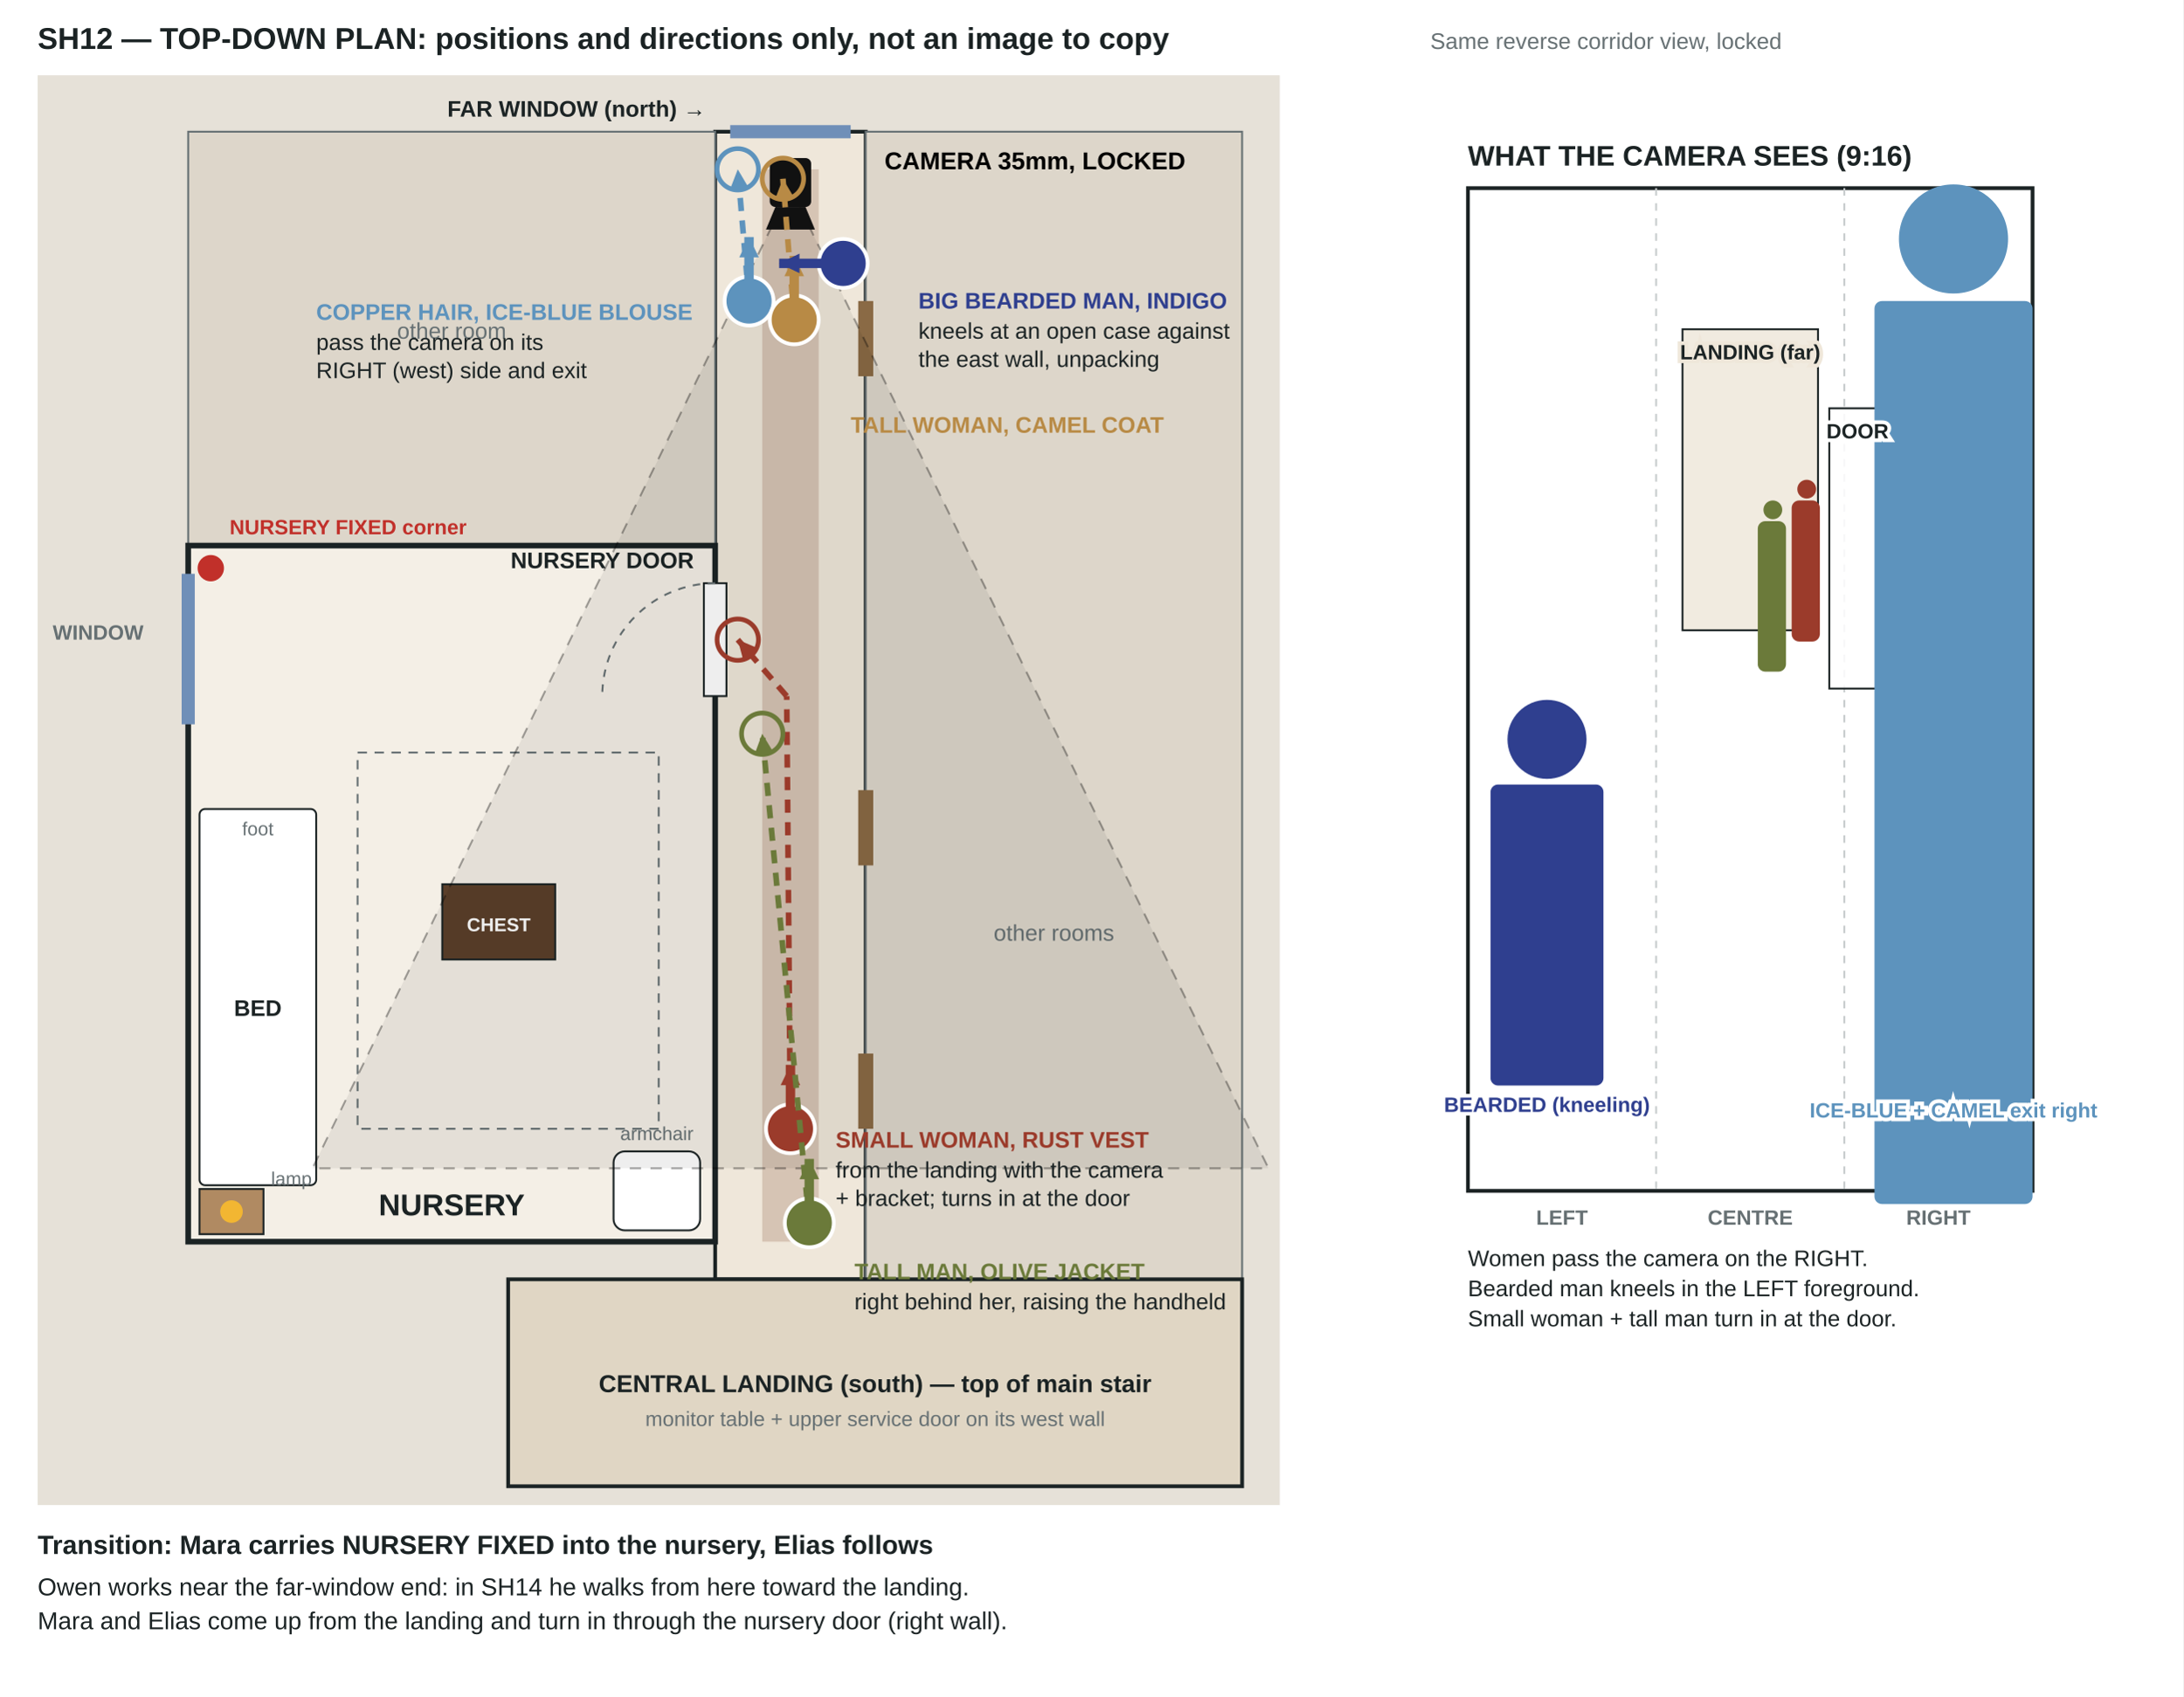
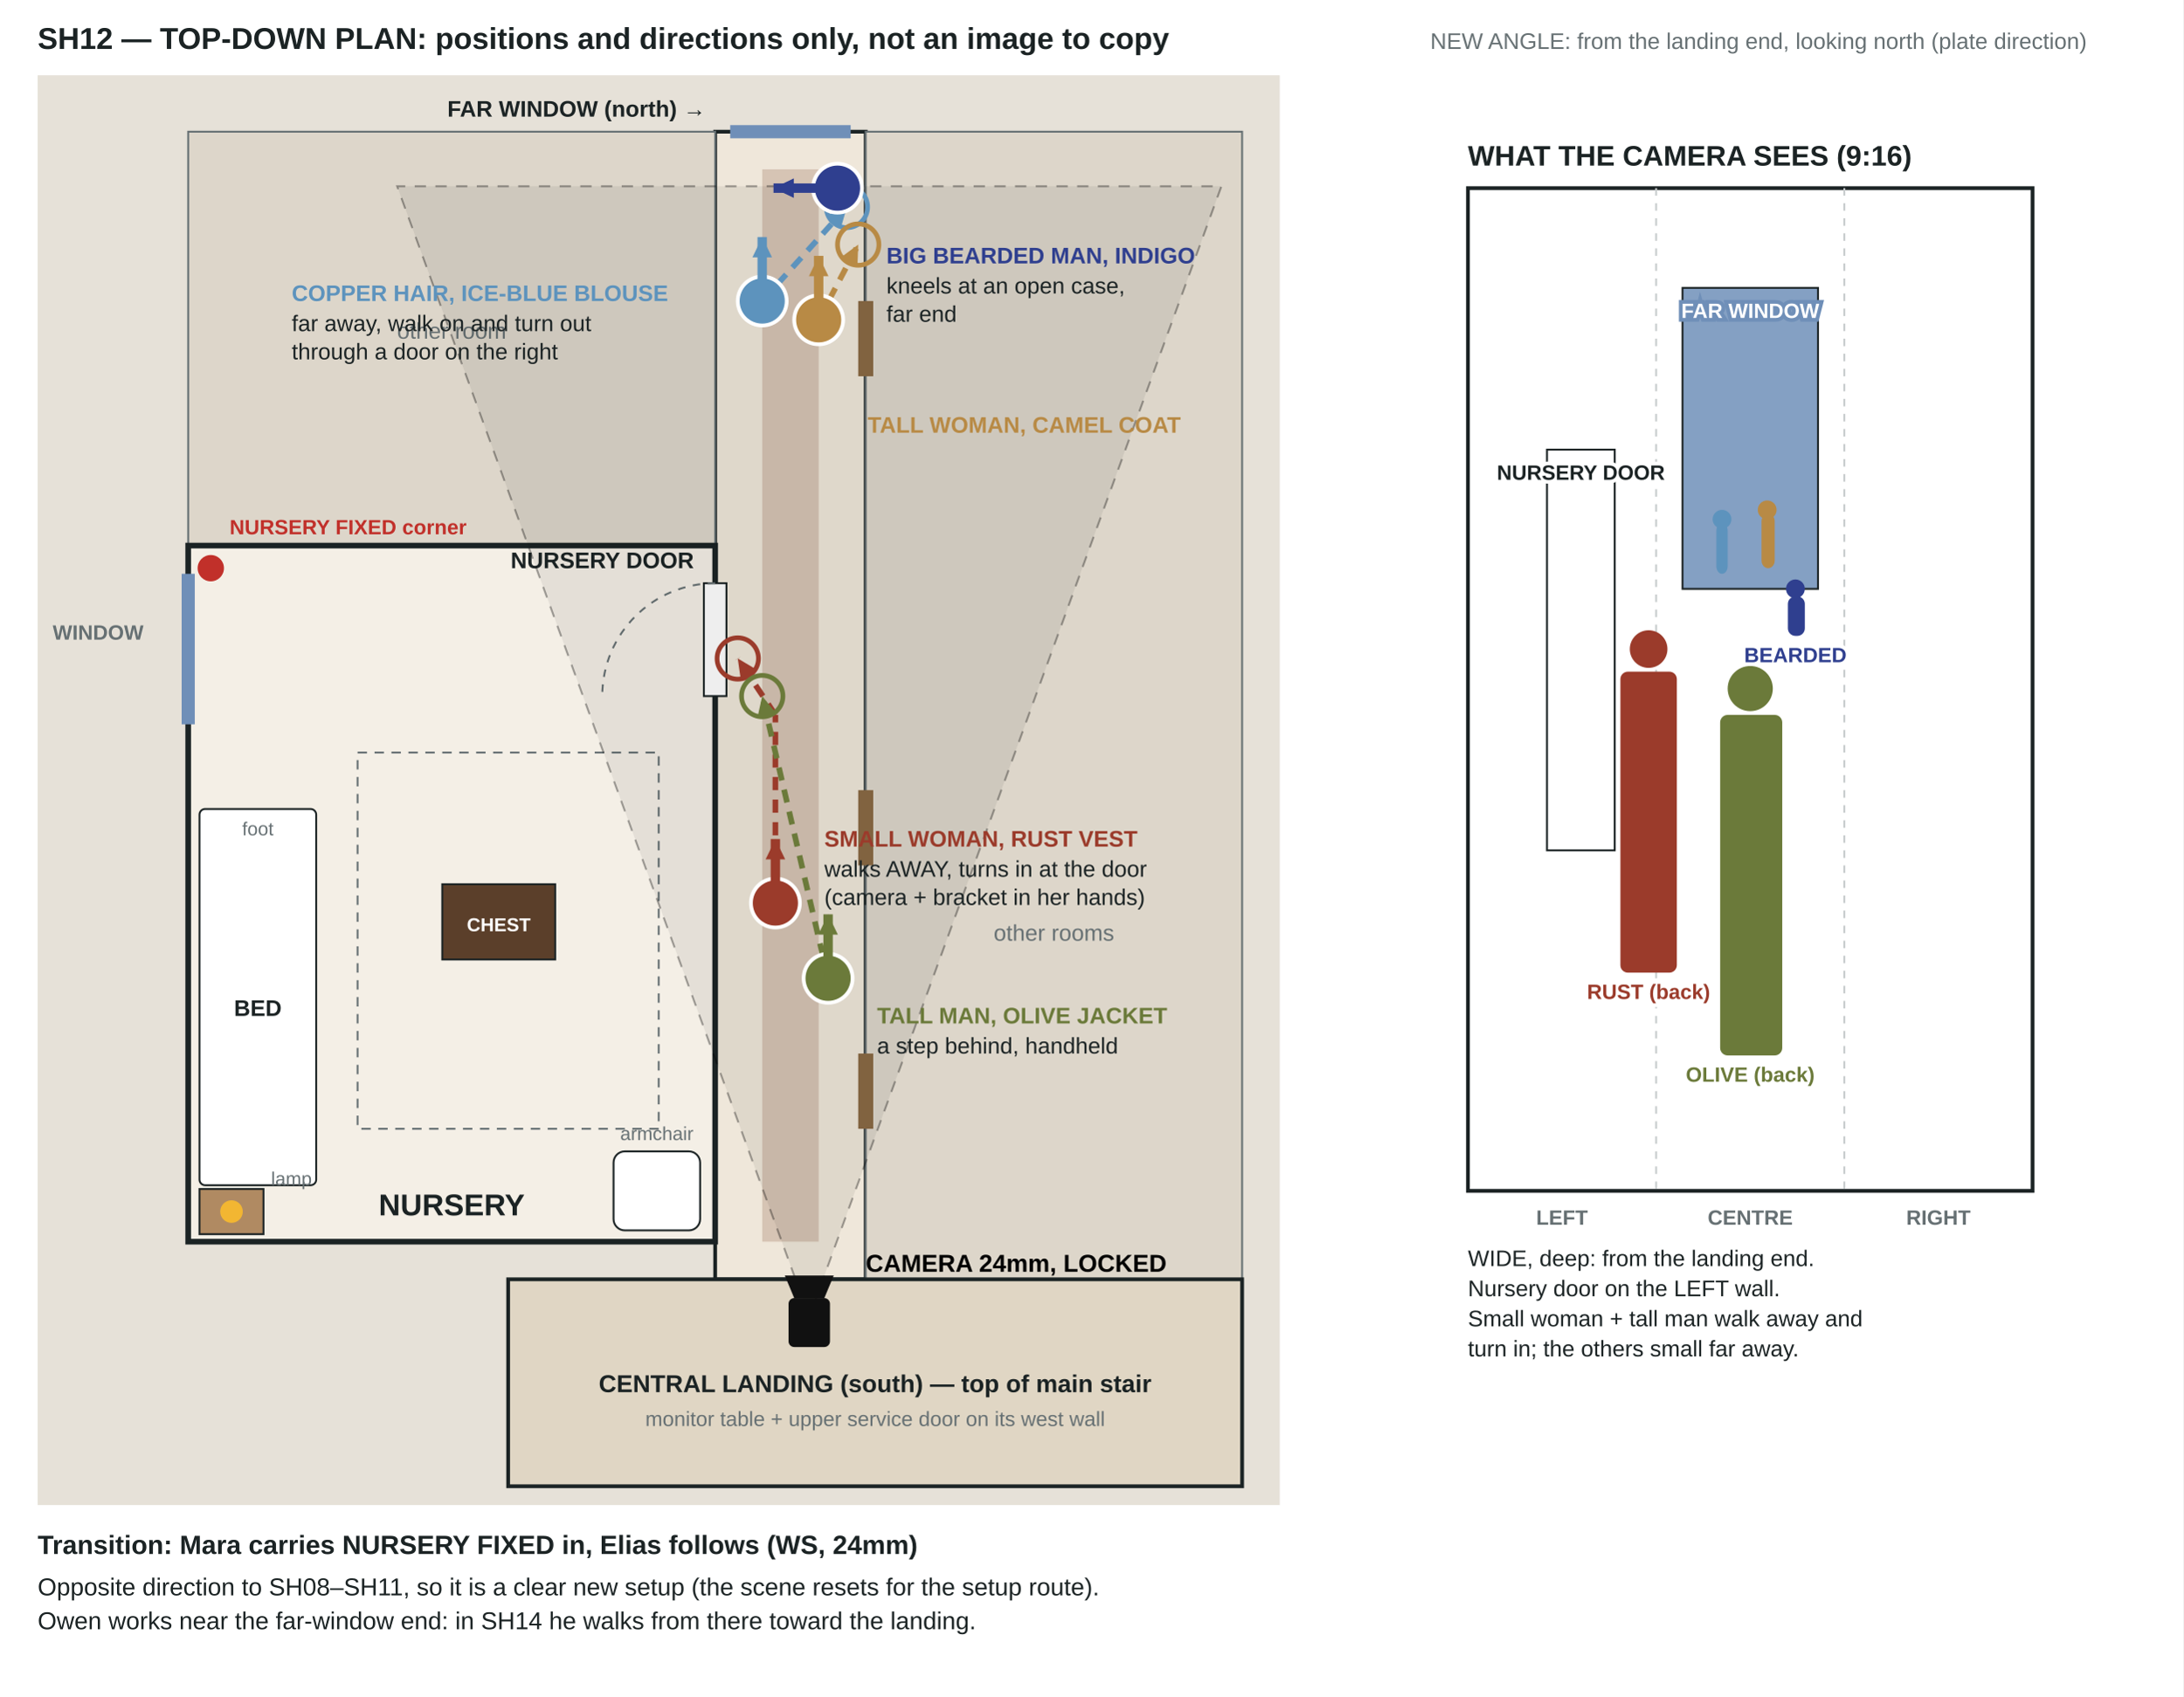
<svg xmlns="http://www.w3.org/2000/svg" width="1160" height="902" viewBox="0 0 1160 902">
  <rect width="100%" height="100%" fill="#ffffff" />
  <g transform="translate(20,40)">
    <rect x="0" y="0" width="660" height="760" fill="#e6e1d8" />
    <rect x="360" y="30" width="80" height="610" fill="#efe7da" stroke="#1b2324" stroke-width="2" />
    <rect x="385" y="50" width="30" height="570" fill="#b99a86" opacity="0.45" />
    <line x1="368" y1="30" x2="432" y2="30" stroke="#6f8fb8" stroke-width="7" />
    <text x="452" y="330" font-size="13" fill="#1b2324" text-anchor="start" font-weight="700" font-family="Arial, Helvetica, sans-serif">UPPER CORRIDOR</text>
    <rect x="440" y="30" width="200" height="610" fill="#ddd6ca" stroke="#667073" />
    <rect x="436" y="120" width="8" height="40" fill="#8a6a45" />
    <rect x="436" y="380" width="8" height="40" fill="#8a6a45" />
    <rect x="436" y="520" width="8" height="40" fill="#8a6a45" />
    <text x="540" y="460" font-size="12" fill="#667073" text-anchor="middle" font-weight="400" font-family="Arial, Helvetica, sans-serif">other rooms</text>
    <rect x="80" y="30" width="280" height="220" fill="#ddd6ca" stroke="#667073" />
    <text x="220" y="140" font-size="12" fill="#667073" text-anchor="middle" font-weight="400" font-family="Arial, Helvetica, sans-serif">other room</text>
    <text x="355" y="22" font-size="12" fill="#1b2324" text-anchor="end" font-weight="700" font-family="Arial, Helvetica, sans-serif">FAR WINDOW (north) →</text>
    <rect x="250" y="640" width="390" height="110" fill="#e0d6c4" stroke="#1b2324" stroke-width="2" />
    <text x="445" y="700" font-size="13" fill="#1b2324" text-anchor="middle" font-weight="700" font-family="Arial, Helvetica, sans-serif">CENTRAL LANDING (south) — top of main stair</text>
    <text x="445" y="718" font-size="11" fill="#667073" text-anchor="middle" font-weight="400" font-family="Arial, Helvetica, sans-serif">monitor table + upper service door on its west wall</text>
    <rect x="80" y="250" width="280" height="370" fill="#f4efe6" stroke="#1b2324" stroke-width="3" />
    <text x="220" y="606" font-size="16" fill="#1b2324" text-anchor="middle" font-weight="700" font-family="Arial, Helvetica, sans-serif">NURSERY</text>
    <line x1="80" y1="265" x2="80" y2="345" stroke="#6f8fb8" stroke-width="7" />
    <text x="8" y="300" font-size="11" fill="#667073" text-anchor="start" font-weight="700" font-family="Arial, Helvetica, sans-serif">WINDOW</text>
    <rect x="354" y="270" width="12" height="60" fill="#ffffff" stroke="#1b2324" />
    <path d="M360 270 A60 60 0 0 0 300 330" fill="none" stroke="#667073" stroke-dasharray="4 4" />
    <text x="300" y="262" font-size="12" fill="#1b2324" text-anchor="middle" font-weight="700" font-family="Arial, Helvetica, sans-serif">NURSERY DOOR</text>
    <rect x="86" y="390" width="62" height="200" rx="3" fill="#ffffff" stroke="#1b2324" />
    <text x="117" y="500" font-size="12" fill="#1b2324" text-anchor="middle" font-weight="700" font-family="Arial, Helvetica, sans-serif">BED</text>
    <text x="117" y="404" font-size="10" fill="#667073" text-anchor="middle" font-weight="400" font-family="Arial, Helvetica, sans-serif">foot</text>
    <rect x="86" y="592" width="34" height="24" fill="#b08a62" stroke="#1b2324" />
    <circle cx="103" cy="604" r="6" fill="#f2b632" />
    <text x="124" y="590" font-size="10" fill="#667073" text-anchor="start" font-weight="400" font-family="Arial, Helvetica, sans-serif">lamp</text>
    <rect x="306" y="572" width="46" height="42" rx="6" fill="#ffffff" stroke="#1b2324" />
    <text x="329" y="566" font-size="10" fill="#667073" text-anchor="middle" font-weight="400" font-family="Arial, Helvetica, sans-serif">armchair</text>
    <rect x="170" y="360" width="160" height="200" fill="none" stroke="#667073" stroke-dasharray="5 4" />
    <rect x="215" y="430" width="60" height="40" fill="#5b3f2a" stroke="#1b2324" />
    <text x="245" y="455" font-size="10" fill="#ffffff" text-anchor="middle" font-weight="700" font-family="Arial, Helvetica, sans-serif">CHEST</text>
    <circle cx="92" cy="262" r="7" fill="#c1302a" />
    <text x="102" y="244" font-size="11" fill="#c1302a" text-anchor="start" font-weight="700" font-family="Arial, Helvetica, sans-serif">NURSERY FIXED corner</text>
-     <polygon points="400,60 654,581 146,581" fill="#000000" fill-opacity="0.07" stroke="#000" stroke-opacity="0.35" stroke-dasharray="6 5" />
-     <g transform="translate(400,60) rotate(90)">
+     <polygon points="410,660 191,59 629,59" fill="#000000" fill-opacity="0.07" stroke="#000" stroke-opacity="0.35" stroke-dasharray="6 5" />
+     <g transform="translate(410,660) rotate(-90)">
      <rect x="-16" y="-11" width="26" height="22" rx="3" fill="#111" />
      <polygon points="10,-8 22,-13 22,13 10,8" fill="#111" />
    </g>
-     <text x="450" y="50" font-size="13" fill="#000" text-anchor="start" font-weight="700" font-family="Arial, Helvetica, sans-serif">CAMERA 35mm, LOCKED</text>
-     <line x1="378" y1="120" x2="372" y2="50" stroke="#5d93bd" stroke-width="3" stroke-dasharray="7 5" />
-     <polygon points="372,50 378.1,60.3 367.7,61.2" fill="#5d93bd" />
-     <circle cx="372" cy="50" r="11" fill="none" stroke="#5d93bd" stroke-width="2.5" />
-     <circle cx="378" cy="120" r="13" fill="#5d93bd" stroke="#fff" stroke-width="2" />
-     <line x1="378" y1="120" x2="378.0" y2="86.0" stroke="#5d93bd" stroke-width="5" />
-     <polygon points="378.0,86.0 383.2,96.8 372.8,96.8" fill="#5d93bd" />
-     <text x="148" y="130" font-size="12" fill="#5d93bd" text-anchor="start" font-weight="700" font-family="Arial, Helvetica, sans-serif">COPPER HAIR, ICE-BLUE BLOUSE</text>
-     <text x="148" y="146" font-size="12" fill="#1b2324" text-anchor="start" font-weight="400" font-family="Arial, Helvetica, sans-serif">pass the camera on its</text>
-     <text x="148" y="161" font-size="12" fill="#1b2324" text-anchor="start" font-weight="400" font-family="Arial, Helvetica, sans-serif">RIGHT (west) side and exit</text>
-     <line x1="402" y1="130" x2="396" y2="55" stroke="#b88a45" stroke-width="3" stroke-dasharray="7 5" />
-     <polygon points="396,55 402.1,65.4 391.7,66.2" fill="#b88a45" />
-     <circle cx="396" cy="55" r="11" fill="none" stroke="#b88a45" stroke-width="2.5" />
-     <circle cx="402" cy="130" r="13" fill="#b88a45" stroke="#fff" stroke-width="2" />
-     <line x1="402" y1="130" x2="402.0" y2="96.0" stroke="#b88a45" stroke-width="5" />
-     <polygon points="402.0,96.0 407.2,106.8 396.8,106.8" fill="#b88a45" />
-     <text x="432" y="190" font-size="12" fill="#b88a45" text-anchor="start" font-weight="700" font-family="Arial, Helvetica, sans-serif">TALL WOMAN, CAMEL COAT</text>
-     <circle cx="428" cy="100" r="13" fill="#2f3f8f" stroke="#fff" stroke-width="2" />
-     <line x1="428" y1="100" x2="394.0" y2="100.0" stroke="#2f3f8f" stroke-width="5" />
-     <polygon points="394.0,100.0 404.8,94.8 404.8,105.2" fill="#2f3f8f" />
-     <text x="468" y="124" font-size="12" fill="#2f3f8f" text-anchor="start" font-weight="700" font-family="Arial, Helvetica, sans-serif">BIG BEARDED MAN, INDIGO</text>
-     <text x="468" y="140" font-size="12" fill="#1b2324" text-anchor="start" font-weight="400" font-family="Arial, Helvetica, sans-serif">kneels at an open case against</text>
-     <text x="468" y="155" font-size="12" fill="#1b2324" text-anchor="start" font-weight="400" font-family="Arial, Helvetica, sans-serif">the east wall, unpacking</text>
-     <line x1="400" y1="560" x2="398" y2="330" stroke="#9b3b2b" stroke-width="3" stroke-dasharray="7 5" />
-     <line x1="398" y1="330" x2="372" y2="300" stroke="#9b3b2b" stroke-width="3" stroke-dasharray="7 5" />
-     <polygon points="372,300 383.0,304.7 375.1,311.6" fill="#9b3b2b" />
-     <circle cx="372" cy="300" r="11" fill="none" stroke="#9b3b2b" stroke-width="2.5" />
-     <circle cx="400" cy="560" r="13" fill="#9b3b2b" stroke="#fff" stroke-width="2" />
-     <line x1="400" y1="560" x2="400.0" y2="526.0" stroke="#9b3b2b" stroke-width="5" />
-     <polygon points="400.0,526.0 405.2,536.8 394.8,536.8" fill="#9b3b2b" />
-     <text x="424" y="570" font-size="12" fill="#9b3b2b" text-anchor="start" font-weight="700" font-family="Arial, Helvetica, sans-serif">SMALL WOMAN, RUST VEST</text>
-     <text x="424" y="586" font-size="12" fill="#1b2324" text-anchor="start" font-weight="400" font-family="Arial, Helvetica, sans-serif">from the landing with the camera</text>
-     <text x="424" y="601" font-size="12" fill="#1b2324" text-anchor="start" font-weight="400" font-family="Arial, Helvetica, sans-serif">+ bracket; turns in at the door</text>
-     <line x1="410" y1="610" x2="385" y2="350" stroke="#6b7a3a" stroke-width="3" stroke-dasharray="7 5" />
-     <polygon points="385,350 391.2,360.3 380.8,361.3" fill="#6b7a3a" />
-     <circle cx="385" cy="350" r="11" fill="none" stroke="#6b7a3a" stroke-width="2.5" />
-     <circle cx="410" cy="610" r="13" fill="#6b7a3a" stroke="#fff" stroke-width="2" />
-     <line x1="410" y1="610" x2="410.0" y2="576.0" stroke="#6b7a3a" stroke-width="5" />
-     <polygon points="410.0,576.0 415.2,586.8 404.8,586.8" fill="#6b7a3a" />
-     <text x="434" y="640" font-size="12" fill="#6b7a3a" text-anchor="start" font-weight="700" font-family="Arial, Helvetica, sans-serif">TALL MAN, OLIVE JACKET</text>
-     <text x="434" y="656" font-size="12" fill="#1b2324" text-anchor="start" font-weight="400" font-family="Arial, Helvetica, sans-serif">right behind her, raising the handheld</text>
+     <text x="440" y="636" font-size="13" fill="#000" text-anchor="start" font-weight="700" font-family="Arial, Helvetica, sans-serif">CAMERA 24mm, LOCKED</text>
+     <line x1="392" y1="440" x2="392" y2="340" stroke="#9b3b2b" stroke-width="3" stroke-dasharray="7 5" />
+     <line x1="392" y1="340" x2="372" y2="310" stroke="#9b3b2b" stroke-width="3" stroke-dasharray="7 5" />
+     <polygon points="372,310 382.3,316.1 373.7,321.9" fill="#9b3b2b" />
+     <circle cx="372" cy="310" r="11" fill="none" stroke="#9b3b2b" stroke-width="2.5" />
+     <circle cx="392" cy="440" r="13" fill="#9b3b2b" stroke="#fff" stroke-width="2" />
+     <line x1="392" y1="440" x2="392.0" y2="406.0" stroke="#9b3b2b" stroke-width="5" />
+     <polygon points="392.0,406.0 397.2,416.8 386.8,416.8" fill="#9b3b2b" />
+     <text x="418" y="410" font-size="12" fill="#9b3b2b" text-anchor="start" font-weight="700" font-family="Arial, Helvetica, sans-serif">SMALL WOMAN, RUST VEST</text>
+     <text x="418" y="426" font-size="12" fill="#1b2324" text-anchor="start" font-weight="400" font-family="Arial, Helvetica, sans-serif">walks AWAY, turns in at the door</text>
+     <text x="418" y="441" font-size="12" fill="#1b2324" text-anchor="start" font-weight="400" font-family="Arial, Helvetica, sans-serif">(camera + bracket in her hands)</text>
+     <line x1="420" y1="480" x2="385" y2="330" stroke="#6b7a3a" stroke-width="3" stroke-dasharray="7 5" />
+     <polygon points="385,330 392.5,339.3 382.4,341.7" fill="#6b7a3a" />
+     <circle cx="385" cy="330" r="11" fill="none" stroke="#6b7a3a" stroke-width="2.5" />
+     <circle cx="420" cy="480" r="13" fill="#6b7a3a" stroke="#fff" stroke-width="2" />
+     <line x1="420" y1="480" x2="420.0" y2="446.0" stroke="#6b7a3a" stroke-width="5" />
+     <polygon points="420.0,446.0 425.2,456.8 414.8,456.8" fill="#6b7a3a" />
+     <text x="446" y="504" font-size="12" fill="#6b7a3a" text-anchor="start" font-weight="700" font-family="Arial, Helvetica, sans-serif">TALL MAN, OLIVE JACKET</text>
+     <text x="446" y="520" font-size="12" fill="#1b2324" text-anchor="start" font-weight="400" font-family="Arial, Helvetica, sans-serif">a step behind, handheld</text>
+     <line x1="385" y1="120" x2="430" y2="70" stroke="#5d93bd" stroke-width="3" stroke-dasharray="7 5" />
+     <polygon points="430,70 426.7,81.5 418.9,74.5" fill="#5d93bd" />
+     <circle cx="430" cy="70" r="11" fill="none" stroke="#5d93bd" stroke-width="2.5" />
+     <circle cx="385" cy="120" r="13" fill="#5d93bd" stroke="#fff" stroke-width="2" />
+     <line x1="385" y1="120" x2="385.0" y2="86.0" stroke="#5d93bd" stroke-width="5" />
+     <polygon points="385.0,86.0 390.2,96.8 379.8,96.8" fill="#5d93bd" />
+     <text x="135" y="120" font-size="12" fill="#5d93bd" text-anchor="start" font-weight="700" font-family="Arial, Helvetica, sans-serif">COPPER HAIR, ICE-BLUE BLOUSE</text>
+     <text x="135" y="136" font-size="12" fill="#1b2324" text-anchor="start" font-weight="400" font-family="Arial, Helvetica, sans-serif">far away, walk on and turn out</text>
+     <text x="135" y="151" font-size="12" fill="#1b2324" text-anchor="start" font-weight="400" font-family="Arial, Helvetica, sans-serif">through a door on the right</text>
+     <line x1="415" y1="130" x2="436" y2="90" stroke="#b88a45" stroke-width="3" stroke-dasharray="7 5" />
+     <polygon points="436,90 435.6,102.0 426.4,97.1" fill="#b88a45" />
+     <circle cx="436" cy="90" r="11" fill="none" stroke="#b88a45" stroke-width="2.5" />
+     <circle cx="415" cy="130" r="13" fill="#b88a45" stroke="#fff" stroke-width="2" />
+     <line x1="415" y1="130" x2="415.0" y2="96.0" stroke="#b88a45" stroke-width="5" />
+     <polygon points="415.0,96.0 420.2,106.8 409.8,106.8" fill="#b88a45" />
+     <text x="441" y="190" font-size="12" fill="#b88a45" text-anchor="start" font-weight="700" font-family="Arial, Helvetica, sans-serif">TALL WOMAN, CAMEL COAT</text>
+     <circle cx="425" cy="60" r="13" fill="#2f3f8f" stroke="#fff" stroke-width="2" />
+     <line x1="425" y1="60" x2="391.0" y2="60" stroke="#2f3f8f" stroke-width="5" />
+     <polygon points="391.0,60 401.8,54.8 401.8,65.2" fill="#2f3f8f" />
+     <text x="451" y="100" font-size="12" fill="#2f3f8f" text-anchor="start" font-weight="700" font-family="Arial, Helvetica, sans-serif">BIG BEARDED MAN, INDIGO</text>
+     <text x="451" y="116" font-size="12" fill="#1b2324" text-anchor="start" font-weight="400" font-family="Arial, Helvetica, sans-serif">kneels at an open case,</text>
+     <text x="451" y="131" font-size="12" fill="#1b2324" text-anchor="start" font-weight="400" font-family="Arial, Helvetica, sans-serif">far end</text>
    <text x="760" y="48" font-size="15" fill="#1b2324" text-anchor="start" font-weight="700" font-family="Arial, Helvetica, sans-serif">WHAT THE CAMERA SEES (9:16)</text>
    <rect x="760" y="60" width="300" height="533" fill="#ffffff" stroke="#1b2324" stroke-width="2" />
    <line x1="860" y1="60" x2="860" y2="593" stroke="#c8cccd" stroke-dasharray="4 4" />
    <line x1="960" y1="60" x2="960" y2="593" stroke="#c8cccd" stroke-dasharray="4 4" />
    <text x="810.0" y="611" font-size="11" fill="#667073" text-anchor="middle" font-weight="600" font-family="Arial, Helvetica, sans-serif">LEFT</text>
    <text x="910.0" y="611" font-size="11" fill="#667073" text-anchor="middle" font-weight="600" font-family="Arial, Helvetica, sans-serif">CENTRE</text>
    <text x="1010.0" y="611" font-size="11" fill="#667073" text-anchor="middle" font-weight="600" font-family="Arial, Helvetica, sans-serif">RIGHT</text>
-     <rect x="874" y="135" width="72" height="160" fill="#efe7da" fill-opacity="0.85" stroke="#1b2324" />
-     <rect x="952" y="177" width="30" height="149" fill="#ffffff" fill-opacity="0.85" stroke="#1b2324" />
-     <circle cx="940" cy="220" r="5" fill="#9b3b2b" />
-     <rect x="932" y="226" width="15" height="75" rx="4" fill="#9b3b2b" />
-     <circle cx="922" cy="231" r="5" fill="#6b7a3a" />
-     <rect x="914" y="237" width="15" height="80" rx="4" fill="#6b7a3a" />
-     <circle cx="802" cy="353" r="21" fill="#2f3f8f" />
-     <rect x="772" y="377" width="60" height="160" rx="4" fill="#2f3f8f" />
-     <circle cx="1018" cy="87" r="29" fill="#5d93bd" />
-     <rect x="976" y="120" width="84" height="480" rx="4" fill="#5d93bd" />
-     <text x="910" y="151" font-size="11" fill="#1b2324" text-anchor="middle" font-weight="700" font-family="Arial, Helvetica, sans-serif" paint-order="stroke" stroke="#efe7da" stroke-width="4">LANDING (far)</text>
-     <text x="967" y="193" font-size="11" fill="#1b2324" text-anchor="middle" font-weight="700" font-family="Arial, Helvetica, sans-serif" paint-order="stroke" stroke="#ffffff" stroke-width="4">DOOR</text>
-     <text x="802" y="551" font-size="11" fill="#2f3f8f" text-anchor="middle" font-weight="700" font-family="Arial, Helvetica, sans-serif" paint-order="stroke" stroke="#ffffff" stroke-width="4">BEARDED (kneeling)</text>
-     <text x="1018" y="554" font-size="11" fill="#5d93bd" text-anchor="middle" font-weight="700" font-family="Arial, Helvetica, sans-serif" paint-order="stroke" stroke="#ffffff" stroke-width="4">ICE-BLUE + CAMEL exit right</text>
-     <text x="760" y="633" font-size="12" fill="#1b2324" text-anchor="start" font-weight="400" font-family="Arial, Helvetica, sans-serif">Women pass the camera on the RIGHT.</text>
-     <text x="760" y="649" font-size="12" fill="#1b2324" text-anchor="start" font-weight="400" font-family="Arial, Helvetica, sans-serif">Bearded man kneels in the LEFT foreground.</text>
-     <text x="760" y="665" font-size="12" fill="#1b2324" text-anchor="start" font-weight="400" font-family="Arial, Helvetica, sans-serif">Small woman + tall man turn in at the door.</text>
+     <clipPath id="frameclip">
+       <rect x="760" y="60" width="300" height="533" />
+     </clipPath>
+     <g clip-path="url(#frameclip)">
+       <rect x="874" y="113" width="72" height="160" fill="#6f8fb8" fill-opacity="0.85" stroke="#1b2324" />
+       <rect x="802" y="199" width="36" height="213" fill="#ffffff" fill-opacity="0.85" stroke="#1b2324" />
+       <circle cx="895" cy="236" r="5" fill="#5d93bd" />
+       <rect x="892" y="238" width="6" height="27" rx="4" fill="#5d93bd" />
+       <circle cx="919" cy="231" r="5" fill="#b88a45" />
+       <rect x="916" y="233" width="7" height="29" rx="4" fill="#b88a45" />
+       <circle cx="934" cy="273" r="5" fill="#2f3f8f" />
+       <rect x="930" y="277" width="9" height="21" rx="4" fill="#2f3f8f" />
+       <circle cx="856" cy="305" r="10" fill="#9b3b2b" />
+       <rect x="841" y="317" width="30" height="160" rx="4" fill="#9b3b2b" />
+       <circle cx="910" cy="326" r="12" fill="#6b7a3a" />
+       <rect x="894" y="340" width="33" height="181" rx="4" fill="#6b7a3a" />
+     </g>
+     <text x="910" y="129" font-size="11" fill="#ffffff" text-anchor="middle" font-weight="700" font-family="Arial, Helvetica, sans-serif" paint-order="stroke" stroke="#6f8fb8" stroke-width="4">FAR WINDOW</text>
+     <text x="820" y="215" font-size="11" fill="#1b2324" text-anchor="middle" font-weight="700" font-family="Arial, Helvetica, sans-serif" paint-order="stroke" stroke="#ffffff" stroke-width="4">NURSERY DOOR</text>
+     <text x="934" y="312" font-size="11" fill="#2f3f8f" text-anchor="middle" font-weight="700" font-family="Arial, Helvetica, sans-serif" paint-order="stroke" stroke="#ffffff" stroke-width="4">BEARDED</text>
+     <text x="856" y="491" font-size="11" fill="#9b3b2b" text-anchor="middle" font-weight="700" font-family="Arial, Helvetica, sans-serif" paint-order="stroke" stroke="#ffffff" stroke-width="4">RUST (back)</text>
+     <text x="910" y="535" font-size="11" fill="#6b7a3a" text-anchor="middle" font-weight="700" font-family="Arial, Helvetica, sans-serif" paint-order="stroke" stroke="#ffffff" stroke-width="4">OLIVE (back)</text>
+     <text x="760" y="633" font-size="12" fill="#1b2324" text-anchor="start" font-weight="400" font-family="Arial, Helvetica, sans-serif">WIDE, deep: from the landing end.</text>
+     <text x="760" y="649" font-size="12" fill="#1b2324" text-anchor="start" font-weight="400" font-family="Arial, Helvetica, sans-serif">Nursery door on the LEFT wall.</text>
+     <text x="760" y="665" font-size="12" fill="#1b2324" text-anchor="start" font-weight="400" font-family="Arial, Helvetica, sans-serif">Small woman + tall man walk away and</text>
+     <text x="760" y="681" font-size="12" fill="#1b2324" text-anchor="start" font-weight="400" font-family="Arial, Helvetica, sans-serif">turn in; the others small far away.</text>
  </g>
  <text x="20" y="26" font-size="16" fill="#1b2324" text-anchor="start" font-weight="700" font-family="Arial, Helvetica, sans-serif">SH12 — TOP-DOWN PLAN: positions and directions only, not an image to copy</text>
-   <text x="20" y="826" font-size="14" fill="#1b2324" text-anchor="start" font-weight="700" font-family="Arial, Helvetica, sans-serif">Transition: Mara carries NURSERY FIXED into the nursery, Elias follows</text>
-   <text x="760" y="26" font-size="12" fill="#667073" text-anchor="start" font-weight="400" font-family="Arial, Helvetica, sans-serif">Same reverse corridor view, locked</text>
-   <text x="20" y="848" font-size="13" fill="#1b2324" text-anchor="start" font-weight="400" font-family="Arial, Helvetica, sans-serif">Owen works near the far-window end: in SH14 he walks from here toward the landing.</text>
-   <text x="20" y="866" font-size="13" fill="#1b2324" text-anchor="start" font-weight="400" font-family="Arial, Helvetica, sans-serif">Mara and Elias come up from the landing and turn in through the nursery door (right wall).</text>
+   <text x="20" y="826" font-size="14" fill="#1b2324" text-anchor="start" font-weight="700" font-family="Arial, Helvetica, sans-serif">Transition: Mara carries NURSERY FIXED in, Elias follows (WS, 24mm)</text>
+   <text x="760" y="26" font-size="12" fill="#667073" text-anchor="start" font-weight="400" font-family="Arial, Helvetica, sans-serif">NEW ANGLE: from the landing end, looking north (plate direction)</text>
+   <text x="20" y="848" font-size="13" fill="#1b2324" text-anchor="start" font-weight="400" font-family="Arial, Helvetica, sans-serif">Opposite direction to SH08–SH11, so it is a clear new setup (the scene resets for the setup route).</text>
+   <text x="20" y="866" font-size="13" fill="#1b2324" text-anchor="start" font-weight="400" font-family="Arial, Helvetica, sans-serif">Owen works near the far-window end: in SH14 he walks from there toward the landing.</text>
</svg>
